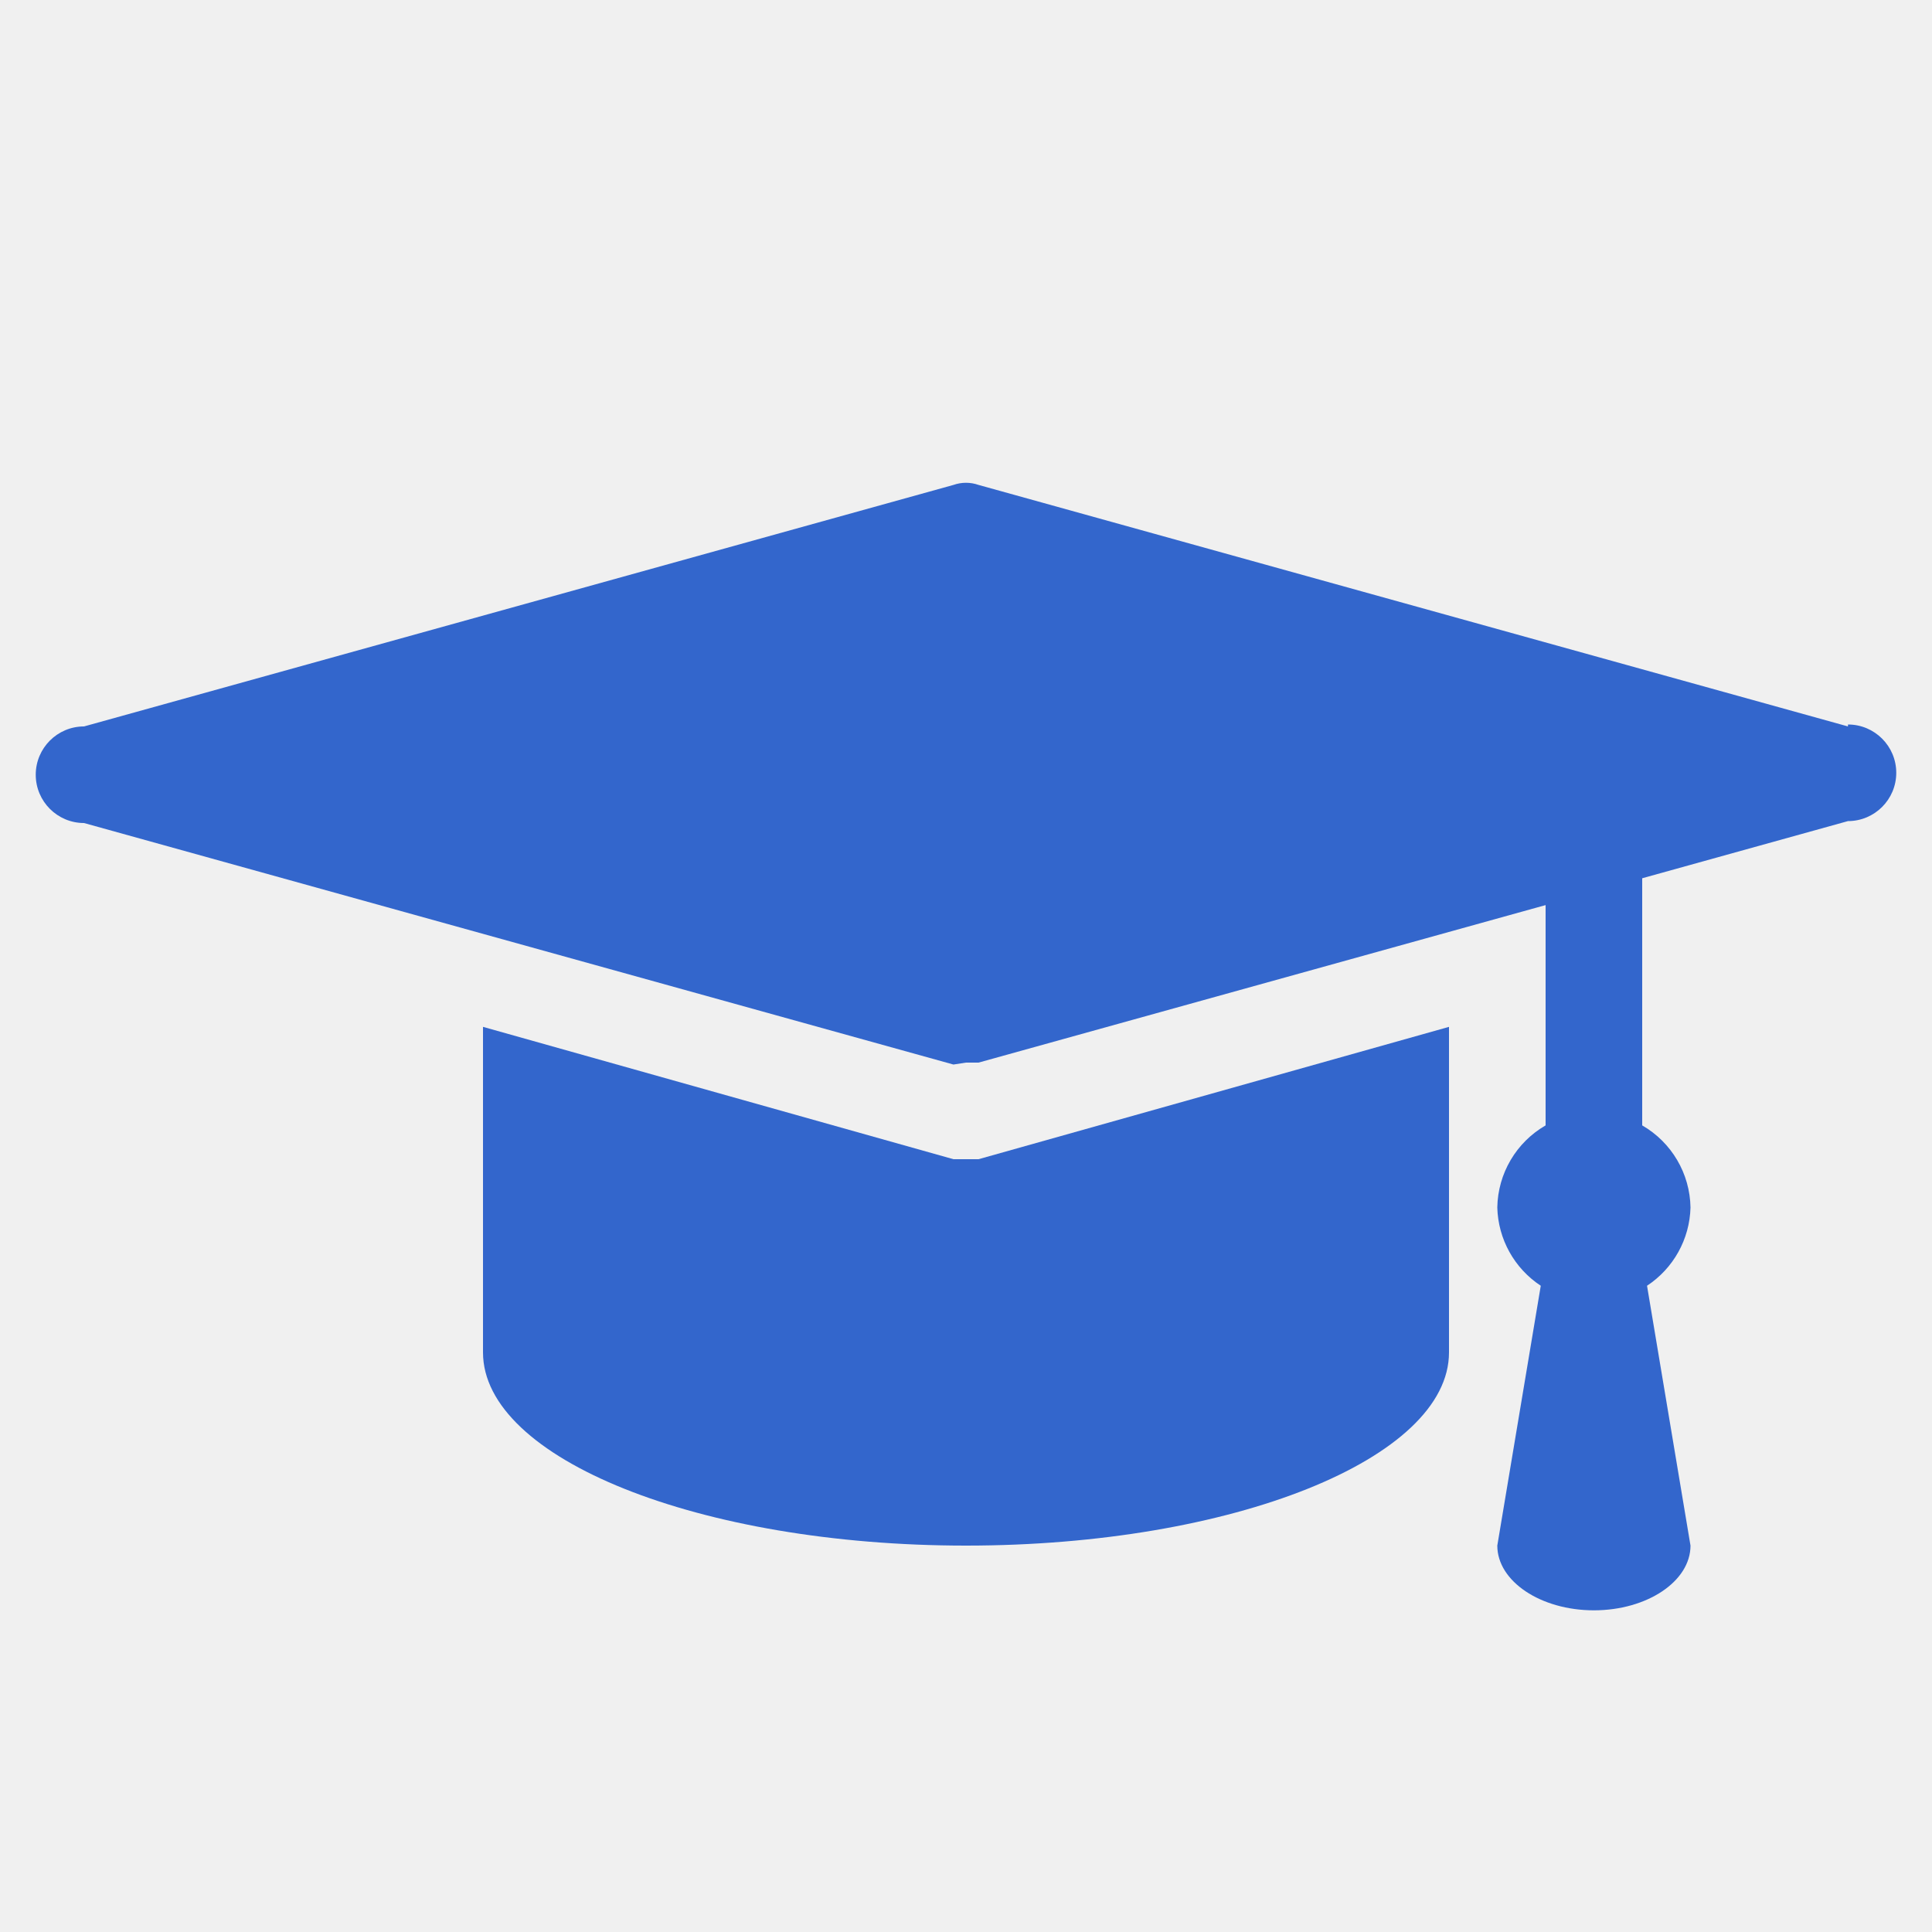
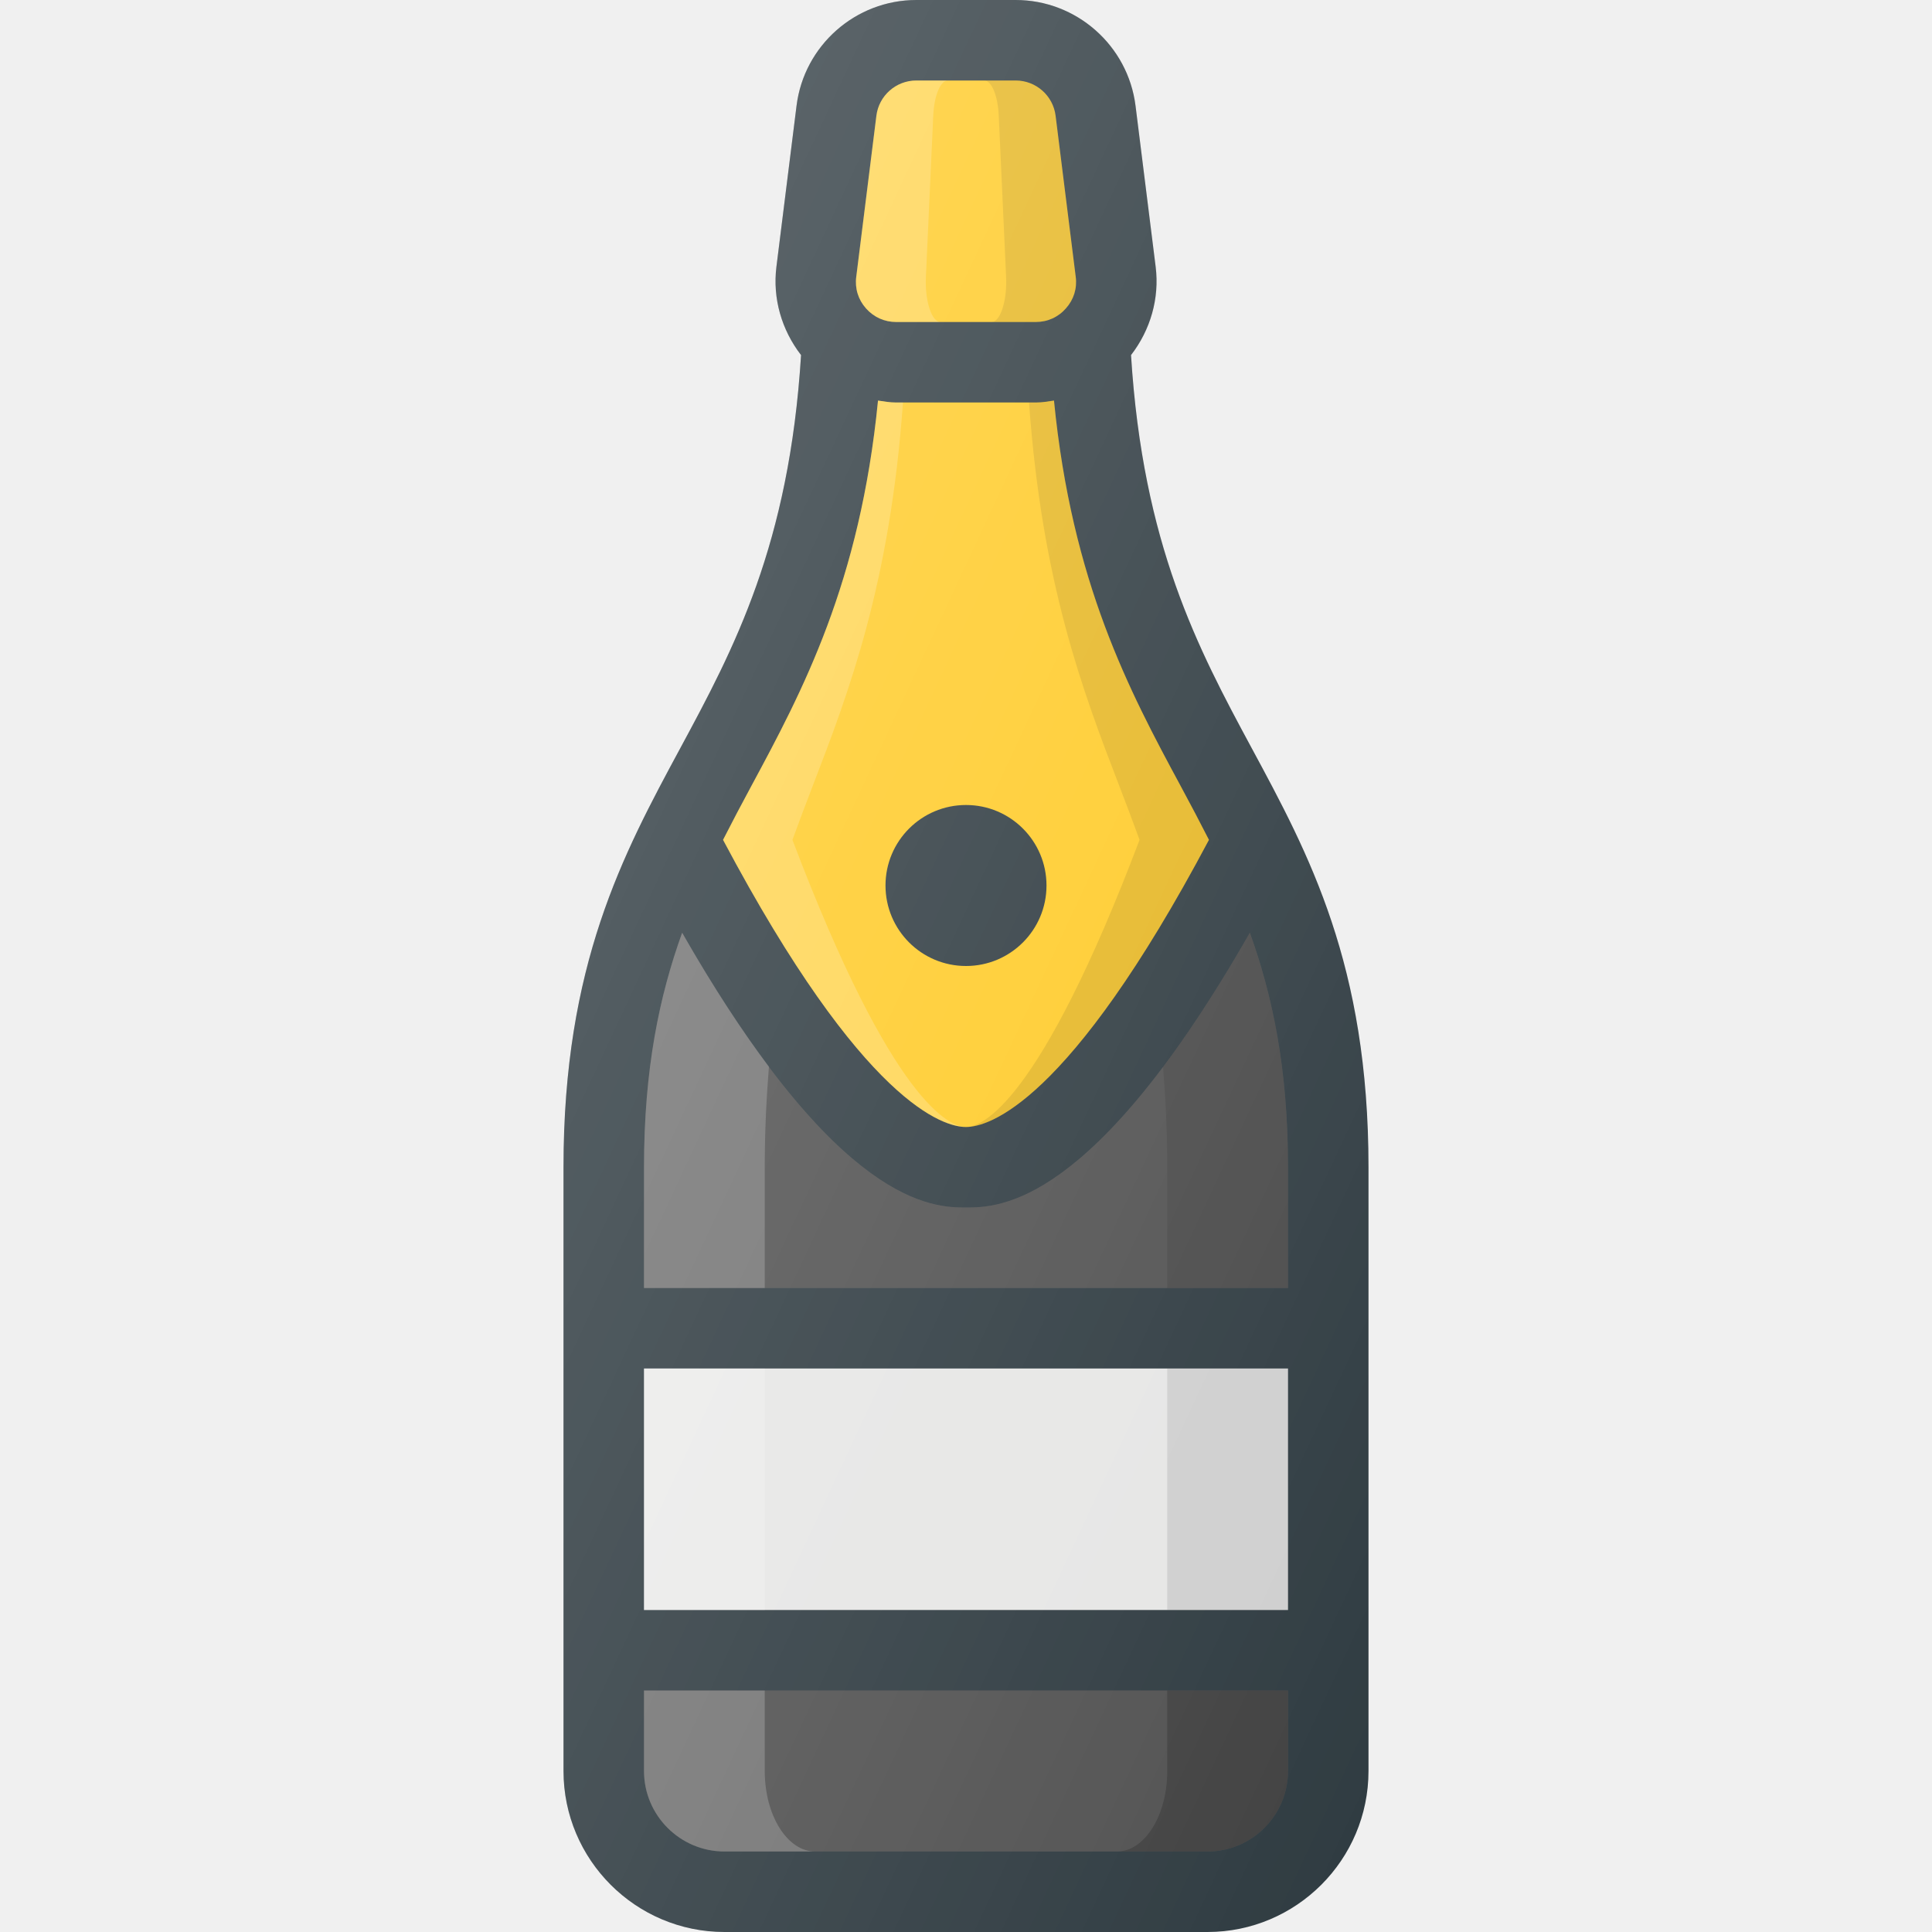
- <svg xmlns="http://www.w3.org/2000/svg" viewBox="2 2 20 20">
-   <path d="M12.13,14,12,14l-.13,0L7,12.63V16c0,1.1,2.24,2,5,2s5-.9,5-2V12.63Z" fill="#36c" />
-   <path d="M21.13,9.52l-9-2.5a.39.39,0,0,0-.26,0l-9,2.5a.5.5,0,0,0,0,1l9,2.5L12,13l.13,0,9-2.5a.5.5,0,0,0,0-1Z" fill="#36c" />
-   <path d="M19.5,14.5a1,1,0,0,0-.5-.85V10H18v3.65a1,1,0,0,0-.5.85,1,1,0,0,0,.45.81L17.5,18c0,.37.45.67,1,.67s1-.3,1-.67l-.45-2.69A1,1,0,0,0,19.5,14.5Z" fill="#36c" />
+ <svg xmlns="http://www.w3.org/2000/svg" version="1.1" id="Layer_1" x="0px" y="0px" viewBox="0 0 24 24" enable-background="new 0 0 24 24" xml:space="preserve">
+   <g>
+     <path fill="#303C42" d="M15.547,9.29c-0.667-1.237-1.35-2.523-1.497-4.879   c0.241-0.312,0.355-0.704,0.306-1.097l-0.25-2C14.012,0.565,13.372,0,12.617,0h-1.234   c-0.755,0-1.395,0.565-1.488,1.314l-0.25,2   c-0.049,0.393,0.065,0.785,0.306,1.097C9.804,6.767,9.12,8.054,8.453,9.29   C7.738,10.615,7,11.984,7,14.5v2v4V22c0,1.103,0.897,2,2,2h6c1.103,0,2-0.897,2-2v-1.5v-4v-2   C17,11.984,16.262,10.615,15.547,9.29z" />
+     <rect x="8" y="17" fill="#E6E6E5" width="8" height="3" />
+     <path fill="#FFCB29" d="M10.887,1.438C10.918,1.188,11.131,1,11.383,1h1.234   c0.252,0,0.465,0.188,0.496,0.438l0.25,2c0.019,0.144-0.024,0.283-0.121,0.392   C13.146,3.94,13.013,4,12.867,4h-1.734c-0.146,0-0.279-0.06-0.375-0.169   c-0.097-0.109-0.14-0.248-0.121-0.393L10.887,1.438z" />
+     <path opacity="0.2" fill="#FFFFFF" d="M11.546,3.831c-0.035-0.109-0.051-0.248-0.044-0.393   l0.091-2C11.604,1.188,11.682,1,11.774,1h-0.392c-0.252,0-0.465,0.188-0.496,0.438   l-0.25,2c-0.019,0.145,0.024,0.284,0.121,0.393C10.854,3.94,10.987,4,11.133,4h0.55   C11.63,4,11.581,3.94,11.546,3.831z" />
+     <path opacity="0.1" fill="#010101" d="M13.113,1.438C13.082,1.188,12.869,1,12.617,1H12.226   c0.092,0,0.17,0.188,0.181,0.438l0.091,2   c0.007,0.144-0.009,0.283-0.044,0.392C12.419,3.94,12.37,4,12.317,4h0.55   c0.146,0,0.279-0.06,0.375-0.169c0.097-0.109,0.14-0.248,0.121-0.392   L13.113,1.438z" />
+     <path fill="#FFCB29" d="M10.907,4.976C10.981,4.987,11.056,5,11.133,5h1.734   c0.077,0,0.151-0.013,0.226-0.024c0.223,2.264,0.934,3.603,1.574,4.789   c0.12,0.222,0.237,0.444,0.351,0.668C13.269,13.73,12.269,14,12,14   s-1.269-0.27-3.018-3.567c0.114-0.224,0.231-0.446,0.351-0.668   C9.972,8.579,10.684,7.24,10.907,4.976z" />
+     <path opacity="0.2" fill="#FFFFFF" d="M9.844,10.433c0.082-0.224,0.165-0.446,0.251-0.668   C10.55,8.584,11.056,7.249,11.217,5h-0.084c-0.077,0-0.151-0.013-0.226-0.024   c-0.223,2.264-0.934,3.603-1.574,4.789c-0.12,0.222-0.237,0.444-0.351,0.668   C10.731,13.73,11.731,14,12,14C11.808,14,11.093,13.73,9.844,10.433z" />
+     <path opacity="0.1" fill="#010101" d="M14.667,9.765c-0.639-1.186-1.351-2.525-1.574-4.789   C13.019,4.987,12.944,5,12.867,5h-0.084c0.161,2.249,0.667,3.584,1.122,4.765   c0.086,0.222,0.169,0.444,0.251,0.668C12.907,13.73,12.192,14,12,14   c0.269,0,1.269-0.27,3.018-3.567C14.904,10.209,14.787,9.987,14.667,9.765z" />
+     <g>
+       <path fill="#676767" d="M8,16v-1.5c0-1.224,0.192-2.132,0.474-2.913    C10.419,14.992,11.594,15,12,15s1.581-0.008,3.526-3.413    C15.808,12.368,16,13.276,16,14.5V16H8z" />
+       <path fill="#676767" d="M15,23H9c-0.552,0-1-0.449-1-1v-1h8v1C16,22.551,15.552,23,15,23z" />
+     </g>
+     <path opacity="0.2" fill="#010101" d="M8,16v-1.5c0-1.224,0.192-2.132,0.474-2.913   C10.419,14.992,11.594,15,12,15s1.581-0.008,3.526-3.413C15.808,12.368,16,13.276,16,14.5   V16H8z" />
+     <path opacity="0.2" fill="#010101" d="M15,23H9c-0.552,0-1-0.449-1-1v-1h8v1C16,22.551,15.552,23,15,23z" />
+     <rect x="8" y="17" opacity="0.2" fill="#FFFFFF" width="1.5" height="3" />
+     <rect x="14.5" y="17" opacity="0.1" fill="#010101" width="1.5" height="3" />
+     <path opacity="0.2" fill="#FFFFFF" d="M9.552,13.251c-0.329-0.438-0.687-0.98-1.078-1.664   C8.192,12.368,8,13.276,8,14.5V16h1.5v-1.5C9.5,14.038,9.522,13.633,9.552,13.251z" />
+     <path opacity="0.1" fill="#010101" d="M15.526,11.587c-0.391,0.685-0.749,1.227-1.078,1.664   C14.478,13.633,14.5,14.038,14.5,14.5V16H16v-1.5C16,13.276,15.808,12.368,15.526,11.587z" />
+     <path opacity="0.2" fill="#FFFFFF" d="M9.5,22v-1H8v1c0,0.551,0.448,1,1,1h1.125C9.78,23,9.5,22.551,9.5,22z" />
+     <path opacity="0.2" fill="#010101" d="M14.5,21v1c0,0.551-0.28,1-0.625,1H15c0.552,0,1-0.449,1-1v-1H14.5z" />
+     <circle fill="#303C42" cx="12" cy="11" r="1" />
+     <linearGradient id="SVGID_1_" gradientUnits="userSpaceOnUse" x1="5.889" y1="9.732" x2="19.884" y2="16.258">
+       <stop offset="0" style="stop-color:#FFFFFF;stop-opacity:0.2" />
+       <stop offset="1" style="stop-color:#FFFFFF;stop-opacity:0" />
+     </linearGradient>
+     <path fill="url(#SVGID_1_)" d="M15.547,9.29c-0.667-1.237-1.35-2.523-1.497-4.879   c0.241-0.312,0.355-0.704,0.306-1.097l-0.25-2C14.012,0.565,13.372,0,12.617,0h-1.234   c-0.755,0-1.395,0.565-1.488,1.314l-0.25,2   c-0.049,0.393,0.065,0.785,0.306,1.097C9.804,6.767,9.12,8.054,8.453,9.29   C7.738,10.615,7,11.984,7,14.5v2v4V22c0,1.103,0.897,2,2,2h6c1.103,0,2-0.897,2-2v-1.5v-4v-2   C17,11.984,16.262,10.615,15.547,9.29z" />
+   </g>
+   <g>
+ </g>
+   <g>
+ </g>
+   <g>
+ </g>
+   <g>
+ </g>
+   <g>
+ </g>
+   <g>
+ </g>
+   <g>
+ </g>
+   <g>
+ </g>
+   <g>
+ </g>
+   <g>
+ </g>
+   <g>
+ </g>
+   <g>
+ </g>
+   <g>
+ </g>
+   <g>
+ </g>
+   <g>
+ </g>
</svg>
